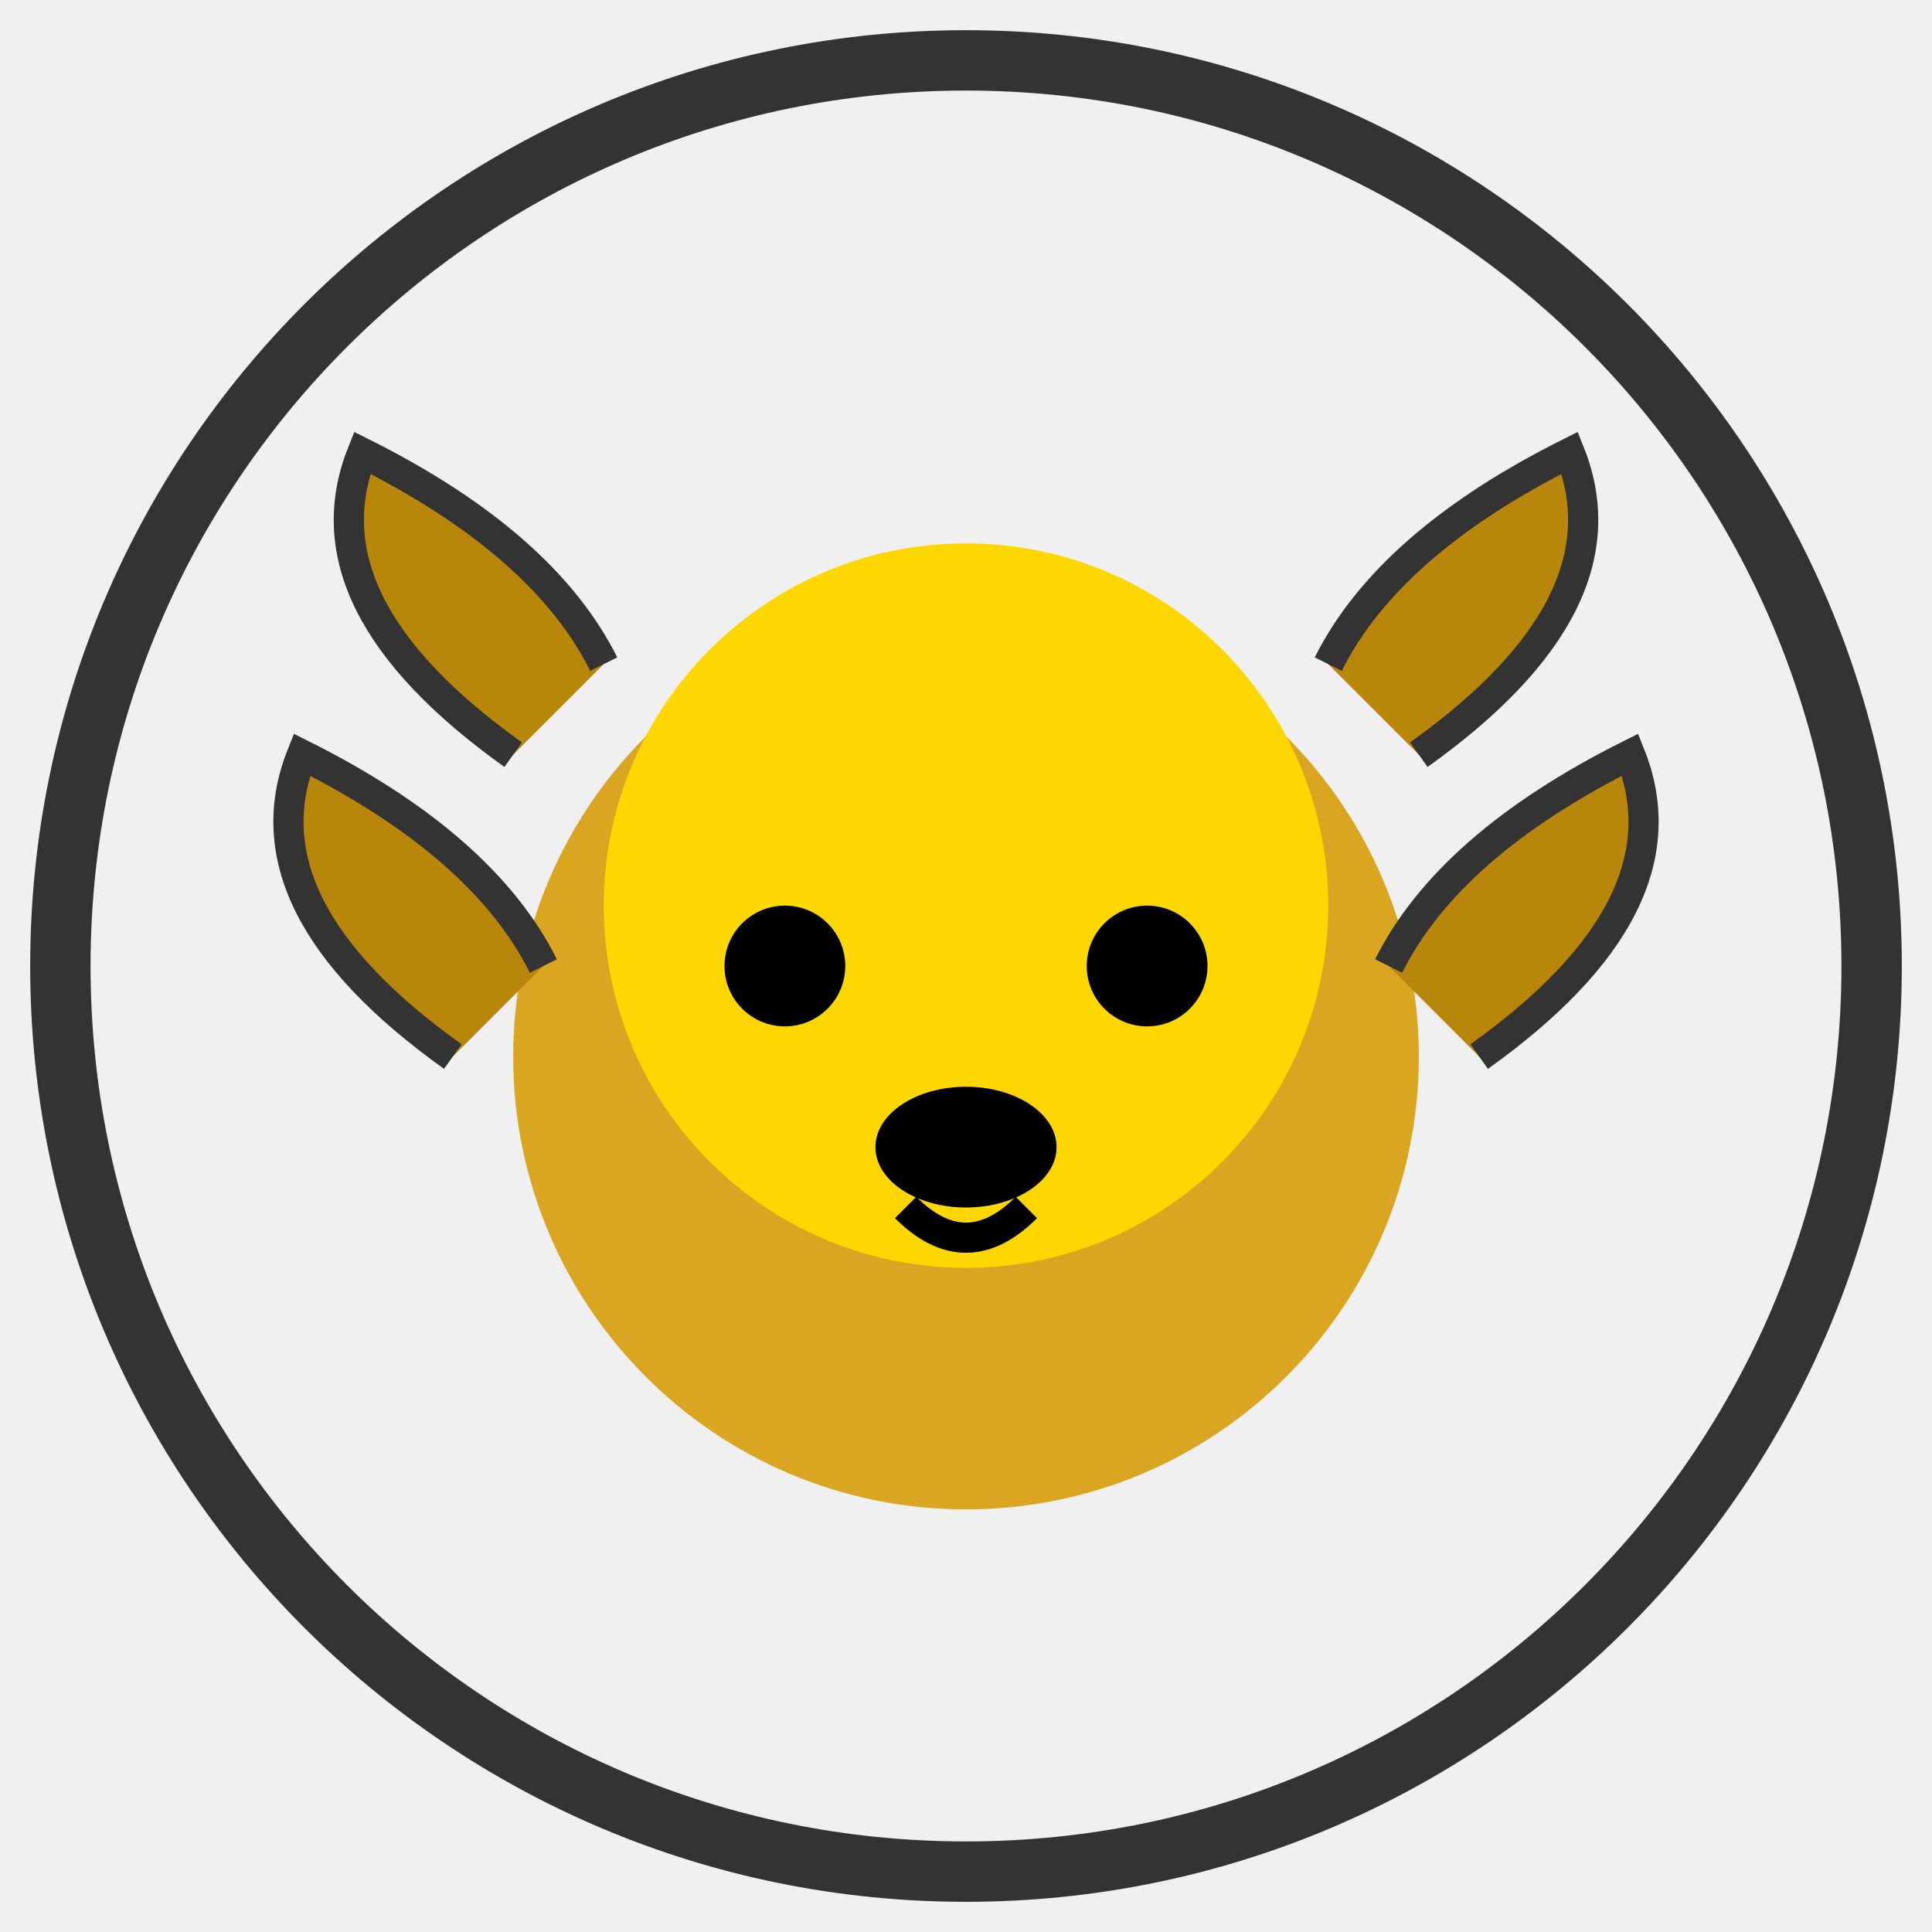
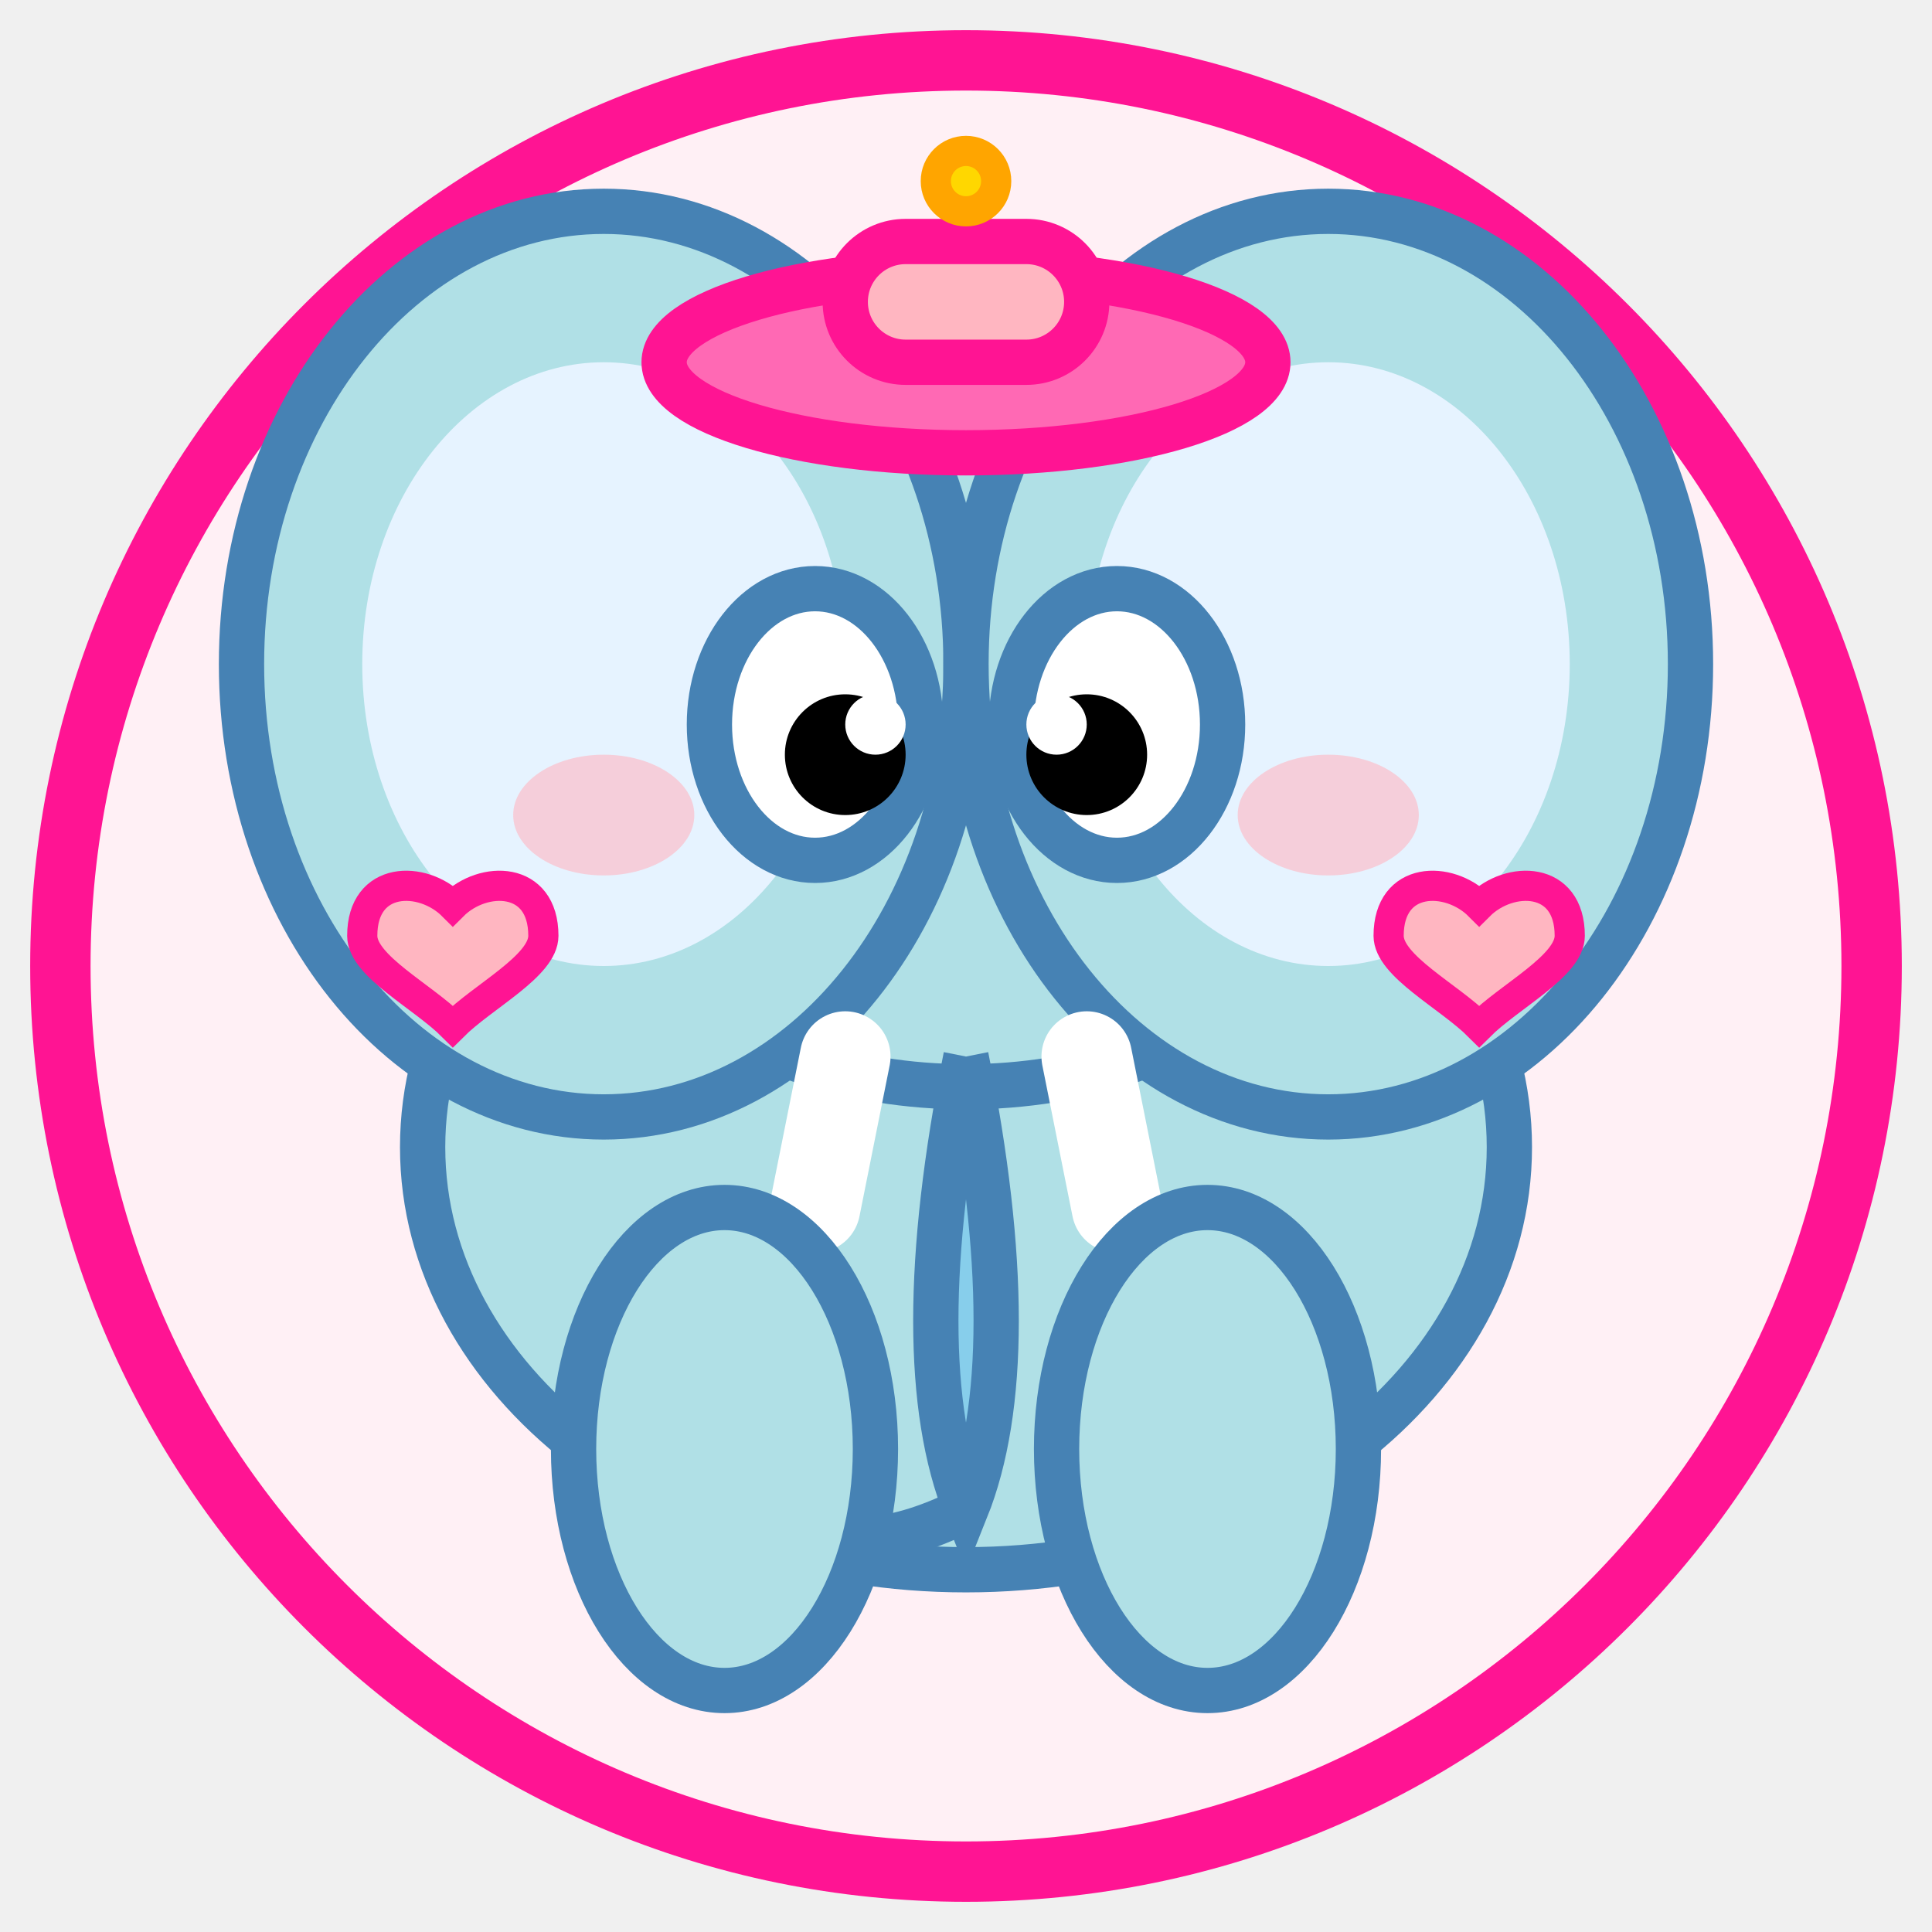
<svg xmlns="http://www.w3.org/2000/svg" width="64" height="64" viewBox="0 0 64 64" fill="none">
-   <circle cx="32" cy="32" r="30" fill="#F0F0F0" stroke="#333" stroke-width="2" />
-   <circle cx="32" cy="35" r="15" fill="#DAA520" />
-   <circle cx="32" cy="30" r="12" fill="#FFD700" />
-   <path d="M 17 25 Q 10 20, 12 15 Q 18 18, 20 22 M 47 25 Q 54 20, 52 15 Q 46 18, 44 22" fill="#B8860B" stroke="#333" stroke-width="1" />
-   <path d="M 15 35 Q 8 30, 10 25 Q 16 28, 18 32 M 49 35 Q 56 30, 54 25 Q 48 28, 46 32" fill="#B8860B" stroke="#333" stroke-width="1" />
-   <circle cx="26" cy="32" r="2" fill="#000" />
-   <circle cx="38" cy="32" r="2" fill="#000" />
-   <ellipse cx="32" cy="38" rx="3" ry="2" fill="#000" />
-   <path d="M 30 40 Q 32 42, 34 40" stroke="#000" stroke-width="1" fill="none" />
+   <circle cx="32" cy="32" r="30" fill="#FFF0F5" stroke="#FF1493" stroke-width="2" />
+   <ellipse cx="32" cy="38" rx="18" ry="14" fill="#B0E0E6" stroke="#4682B4" stroke-width="1.5" />
+   <ellipse cx="32" cy="25" rx="14" ry="11" fill="#B0E0E6" stroke="#4682B4" stroke-width="1.5" />
+   <ellipse cx="20" cy="22" rx="12" ry="15" fill="#B0E0E6" stroke="#4682B4" stroke-width="1.5" />
+   <ellipse cx="44" cy="22" rx="12" ry="15" fill="#B0E0E6" stroke="#4682B4" stroke-width="1.5" />
+   <ellipse cx="20" cy="22" rx="8" ry="10" fill="#E6F3FF" />
+   <ellipse cx="44" cy="22" rx="8" ry="10" fill="#E6F3FF" />
+   <path d="M 32 35 Q 30 45, 32 50 Q 34 45, 32 35" fill="#87CEEB" stroke="#4682B4" stroke-width="1.5" />
+   <path d="M 32 50 Q 28 52, 26 50" stroke="#4682B4" stroke-width="1.5" fill="none" />
+   <ellipse cx="27" cy="24" rx="3.5" ry="4.5" fill="#FFF" stroke="#4682B4" stroke-width="1.5" />
+   <ellipse cx="37" cy="24" rx="3.5" ry="4.5" fill="#FFF" stroke="#4682B4" stroke-width="1.5" />
+   <circle cx="28" cy="25" r="2" fill="#000" />
+   <circle cx="36" cy="25" r="2" fill="#000" />
+   <circle cx="29" cy="24" r="1" fill="#FFF" />
+   <circle cx="35" cy="24" r="1" fill="#FFF" />
+   <path d="M 28 35 L 27 40" stroke="#FFF" stroke-width="3" stroke-linecap="round" />
+   <path d="M 36 35 L 37 40" stroke="#FFF" stroke-width="3" stroke-linecap="round" />
+   <ellipse cx="24" cy="48" rx="5" ry="8" fill="#B0E0E6" stroke="#4682B4" stroke-width="1.5" />
+   <ellipse cx="40" cy="48" rx="5" ry="8" fill="#B0E0E6" stroke="#4682B4" stroke-width="1.5" />
+   <ellipse cx="32" cy="12" rx="10" ry="3" fill="#FF69B4" stroke="#FF1493" stroke-width="1.5" />
+   <rect x="28" y="8" width="8" height="4" rx="2" fill="#FFB6C1" stroke="#FF1493" stroke-width="1.5" />
+   <circle cx="32" cy="6" r="1" fill="#FFD700" stroke="#FFA500" stroke-width="1" />
+   <path d="M 15 30 C 14 29, 12 29, 12 31 C 12 32, 14 33, 15 34 C 16 33, 18 32, 18 31 C 18 29, 16 29, 15 30 Z" fill="#FFB6C1" stroke="#FF1493" stroke-width="1" />
+   <path d="M 49 30 C 48 29, 46 29, 46 31 C 46 32, 48 33, 49 34 C 50 33, 52 32, 52 31 C 52 29, 50 29, 49 30 Z" fill="#FFB6C1" stroke="#FF1493" stroke-width="1" />
+   <ellipse cx="20" cy="27" rx="3" ry="2" fill="#FFB6C1" opacity="0.6" />
+   <ellipse cx="44" cy="27" rx="3" ry="2" fill="#FFB6C1" opacity="0.6" />
</svg>
